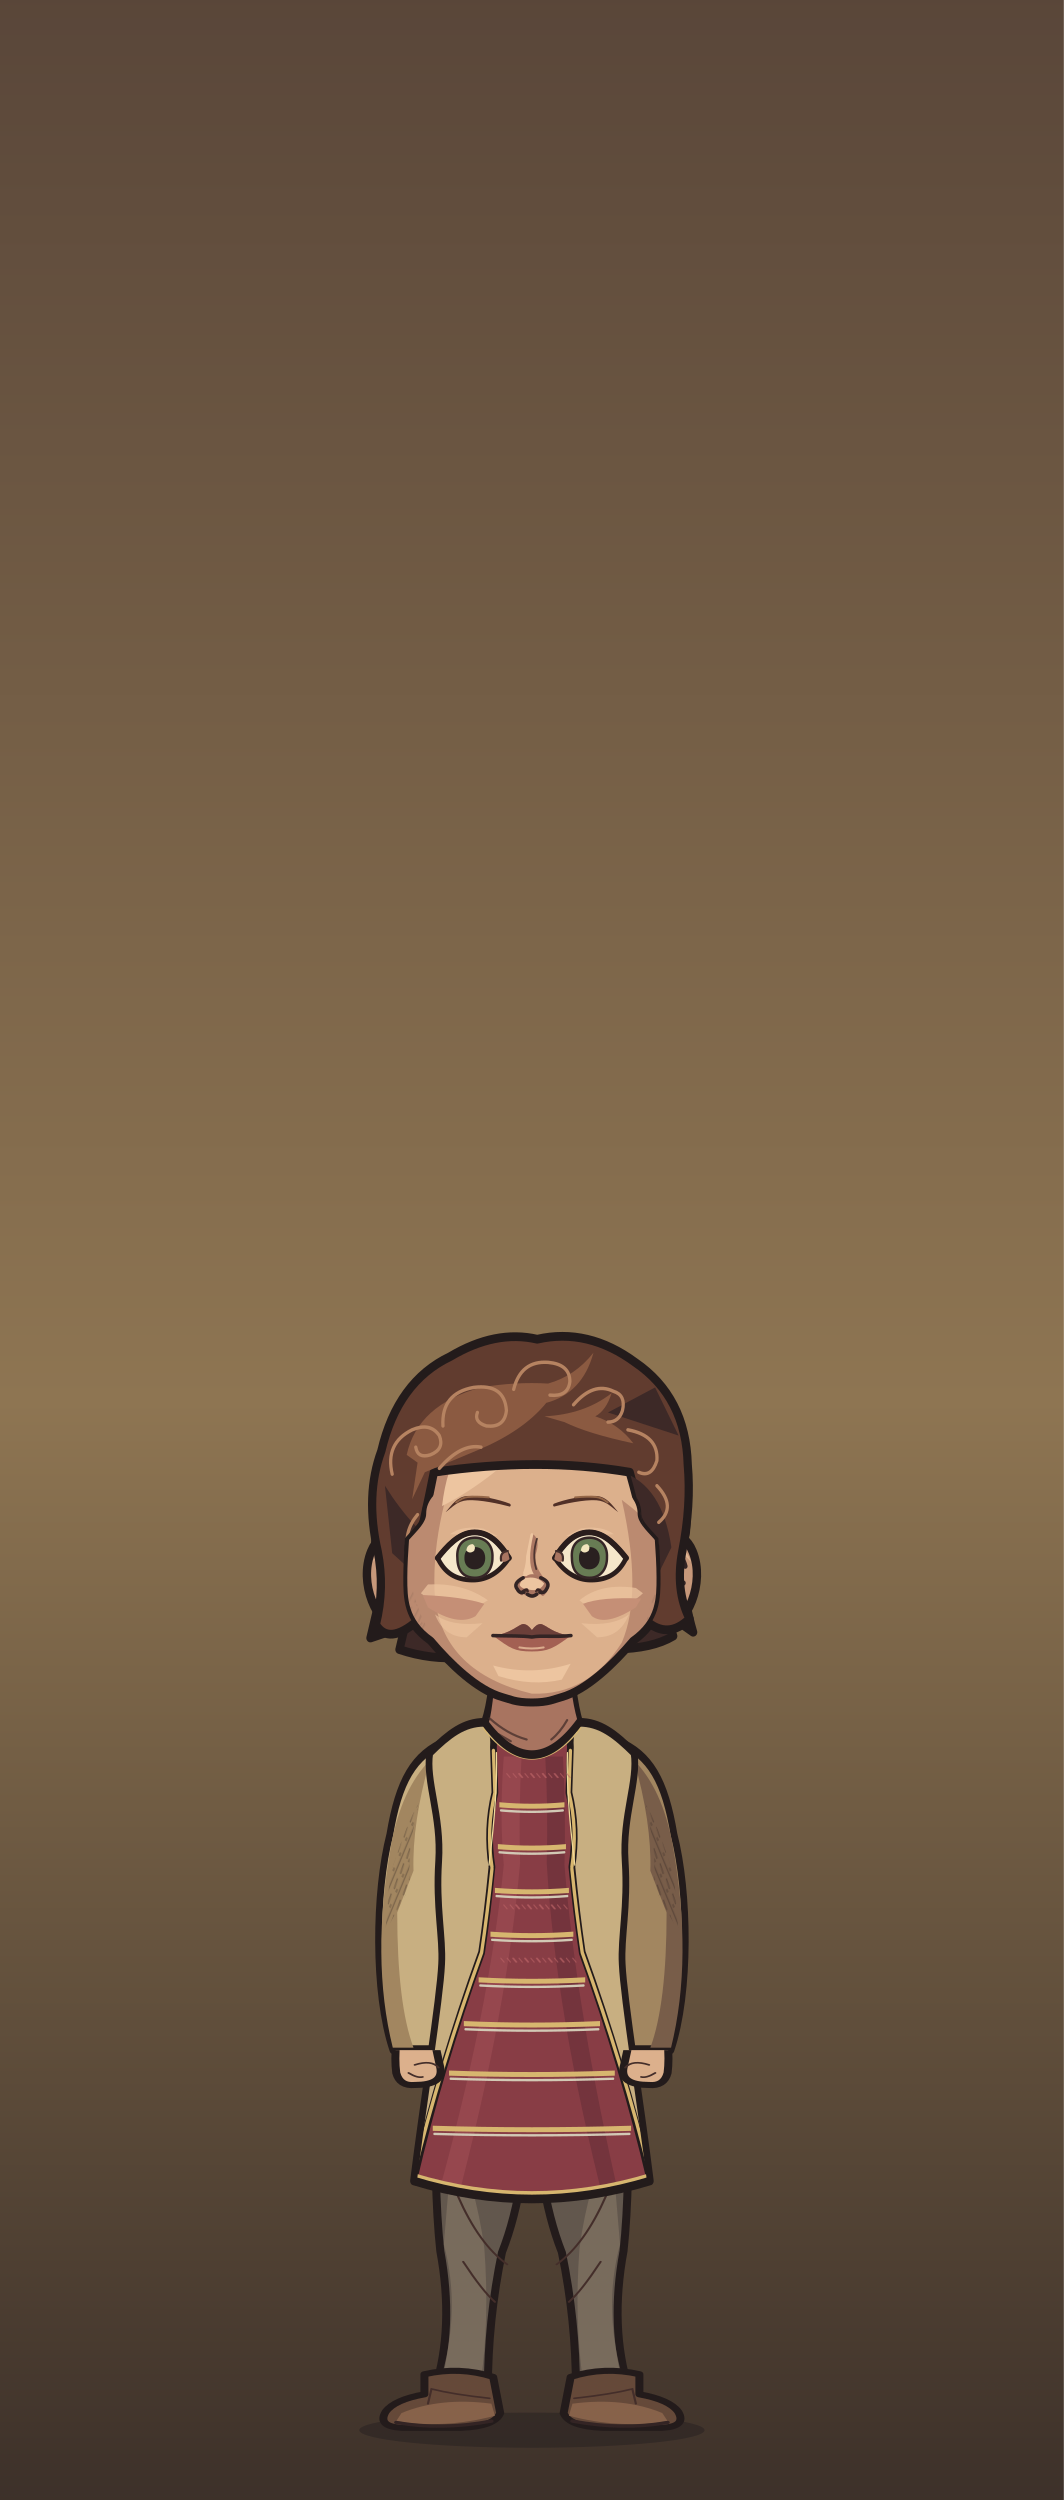
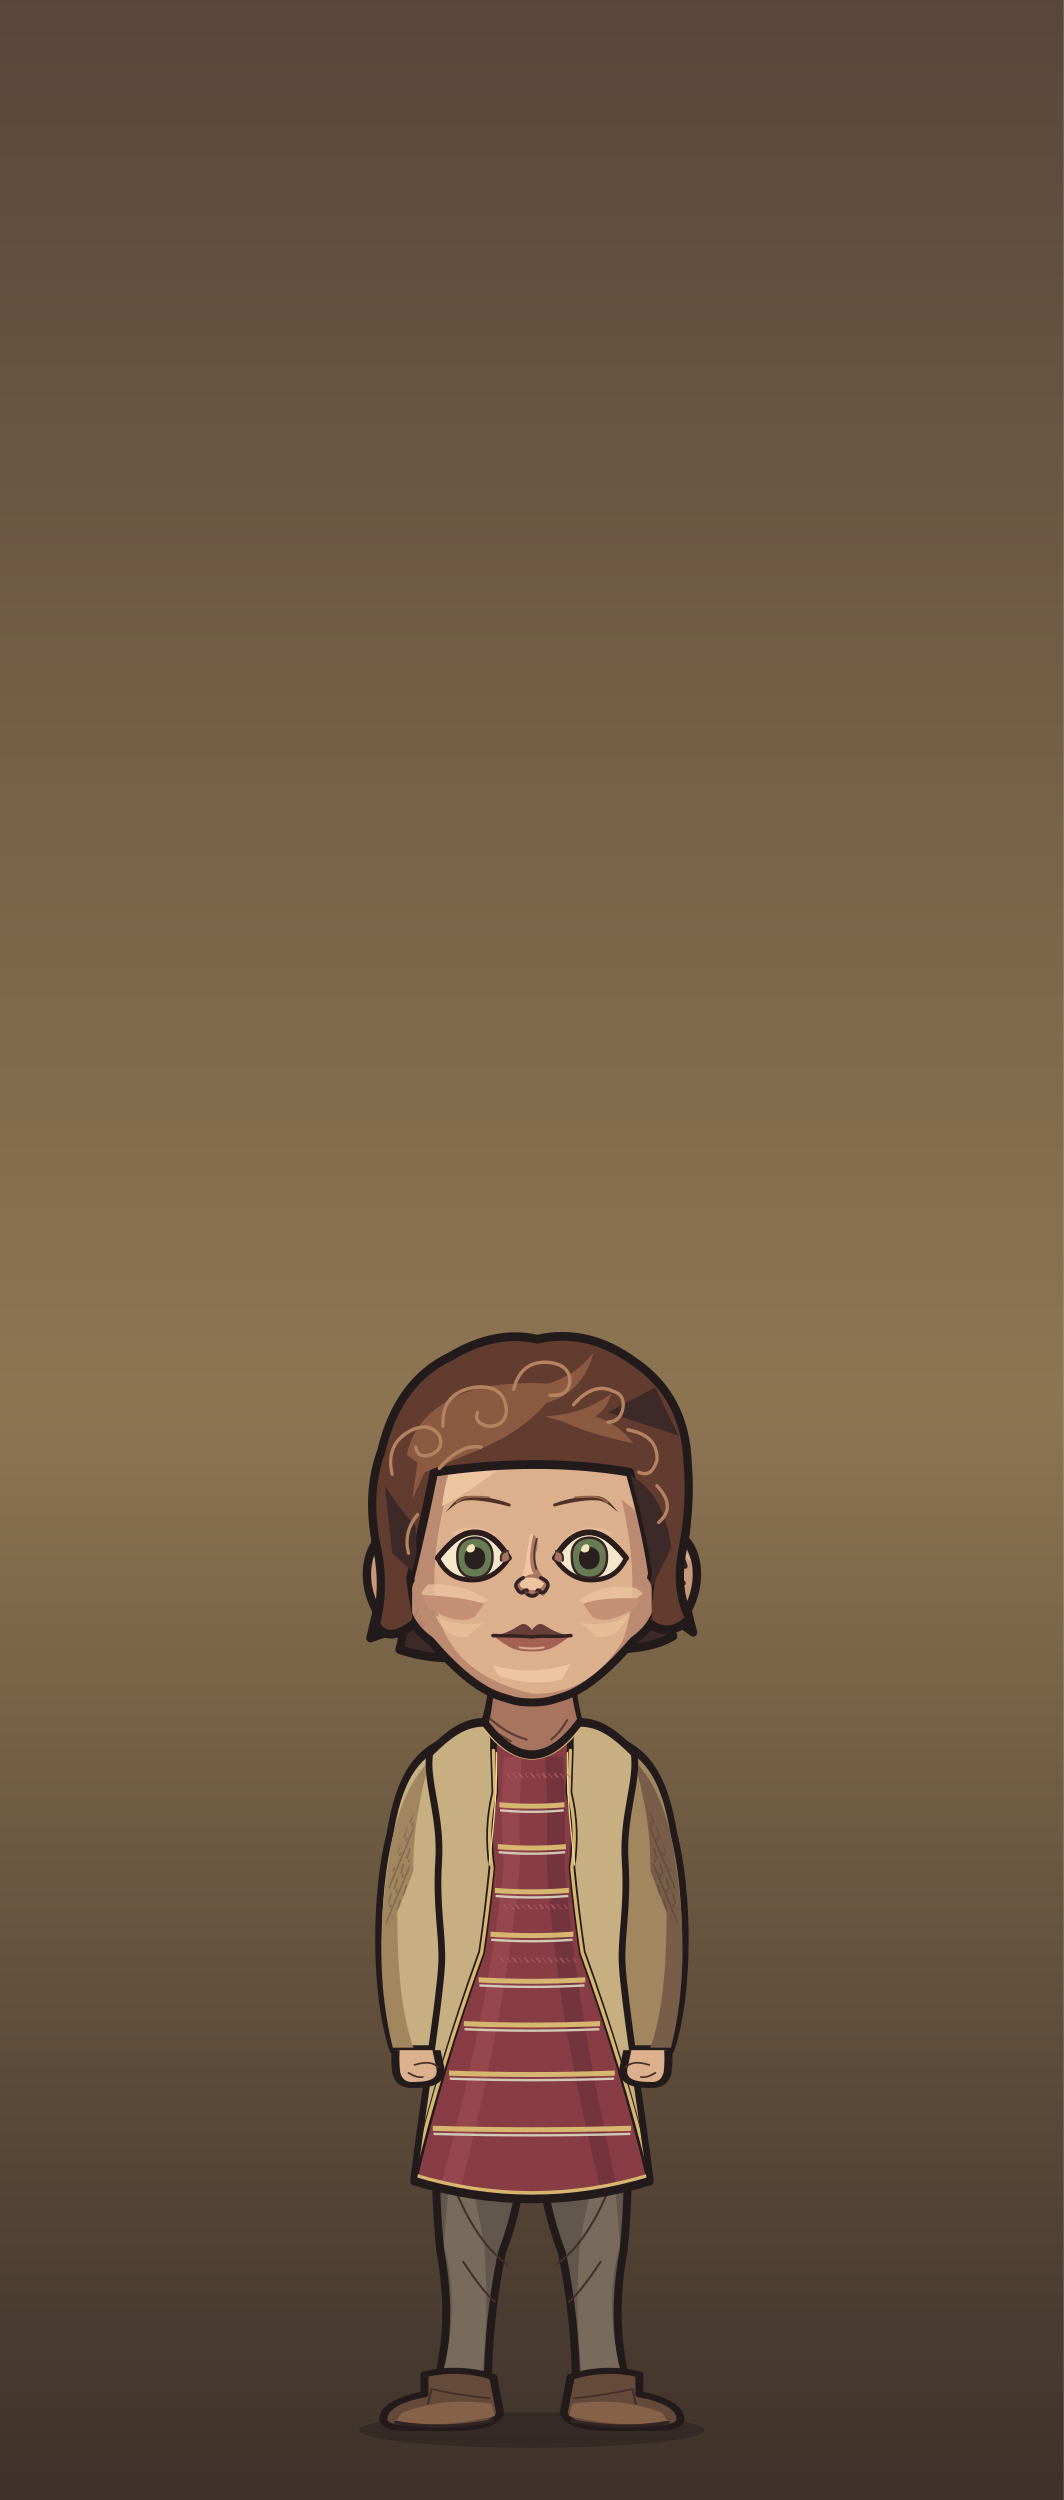
<svg xmlns="http://www.w3.org/2000/svg" xmlns:xlink="http://www.w3.org/1999/xlink" aria-labelledby="title" width="320" height="752" viewBox="0 0 320 752" role="img">
  <defs>
    <style>
      .edge {stroke:#231b1b;stroke-width:4.55;stroke-linecap:round;stroke-linejoin:round}
      .seam {fill:none;stroke:#332424;stroke-width:2.45;stroke-linecap:round;stroke-linejoin:round}
      .etch {fill:none;stroke:#442e2a;stroke-width:1.25;stroke-linecap:round}
      .hair-line {fill:none;stroke:#967661;stroke-width:1.45;stroke-linecap:round}
      .white {fill:#f5e7ca;stroke:#2a1d1c;stroke-width:2.65;stroke-linejoin:round}
      .label {fill:#efdfc1;font:600 20px Georgia,serif}
      .muted {fill:#b8aa96;font:13px 'Segoe UI',sans-serif}
      .section {fill:#dcbb8e;font:600 14px 'Segoe UI',sans-serif}
    </style>
    <linearGradient id="umber" x2="0" y2="1" gradientUnits="objectBoundingBox">
      <stop stop-color="#594639" />
      <stop offset=".56" stop-color="#8e7552" />
      <stop offset="1" stop-color="#3c3029" />
    </linearGradient>
    <linearGradient id="ash" x2="0" y2="1" gradientUnits="objectBoundingBox">
      <stop stop-color="#3b423d" />
      <stop offset=".56" stop-color="#7a7d67" />
      <stop offset="1" stop-color="#242b28" />
    </linearGradient>
    <linearGradient id="rose" x2="0" y2="1" gradientUnits="objectBoundingBox">
      <stop stop-color="#51404a" />
      <stop offset=".56" stop-color="#8a6972" />
      <stop offset="1" stop-color="#372c33" />
    </linearGradient>
    <pattern id="paper-grain" width="63" height="57" patternUnits="userSpaceOnUse">
      <path d="M1 16l2-1m21-4 5-2m16 7 6-1M12 32l3-1m16 11 4-1m20-14 4 1M4 51l5-1m41 0 9-2" fill="none" stroke="#231a1b" stroke-width=".85" opacity=".19" />
      <path d="M4 5l9-1m29 2 2-1M1 40l4-1m12 9 1-1m21-23 4-1m9 12 5-2" fill="none" stroke="#f0dbb5" stroke-width=".85" opacity=".23" />
      <path d="M16 19h.6m13-3h.7m28 6h.7m-39 15h.6m23 4h.6m-12 11h.7m29-39h.7" fill="none" stroke="#21191a" stroke-width="1.2" opacity=".28" stroke-linecap="round" />
    </pattern>
    <pattern id="ink-lines" width="7" height="9" patternUnits="userSpaceOnUse" patternTransform="rotate(28)">
      <path d="M1 -2V10m2.8-8 .6 6m1.9-1v5" stroke="#271d1d" stroke-width=".95" fill="none" opacity=".65" />
    </pattern>
    <radialGradient id="vignette" cx=".5" cy=".39" r=".72">
      <stop offset=".47" stop-color="#20191c" stop-opacity="0" />
      <stop offset="1" stop-color="#20191c" stop-opacity=".48" />
    </radialGradient>
    <g id="firs" fill="currentColor">
      <path d="M10 439Q15 379 12 300L9 220 15 146 15 54 19 80 21 147 28 230 25 326 29 439Z" />
      <path d="M17 169Q27 174 45 174L57 169 49 179 27 187 17 185                M18 194Q29 196 52 192L63 183 56 194 26 205 16 207                M15 225Q46 230 67 218L77 206 71 223 42 238 18 241                M17 252Q48 255 78 245L91 230 84 249 52 266 20 269                M14 282Q40 281 71 278L88 261 84 281 57 291 19 298                M19 312Q43 316 69 310L88 299 84 310 58 322 22 325" />
      <path d="M6 312 0 315V284L11 285M0 266 13 270V250L0 249M0 220 15 221 15 206 0 202                M0 180 16 181V167L0 165M0 141 15 150V138L0 133M0 112 17 127V118L0 104" />
      <path d="M64 440Q55 380 58 324L59 258 63 217 68 222 65 266 68 328 76 440Z                M63 291Q78 294 89 282L100 267 96 283 81 301 62 307                M63 323Q80 323 106 304L98 321 68 339                M63 316Q44 306 37 293L41 307 64 329Z" />
    </g>
    <g id="brambles" fill="none" stroke="currentColor" stroke-linecap="round" stroke-linejoin="round">
      <path stroke-width="3.8" d="M9 440Q13 401 21 380T26 333m-8 57Q39 375 43 352m-28 46Q6 377 0 376M41 440Q41 402 63 385m-20 44q26-6 39-30" />
      <path stroke-width="2" d="M23 364l14-13m-12 4-7-15m20 29 17-4m-15-1 1-11m13 49 2-17m2 14 18-5m-34 32q-12-10-17-10" />
    </g>
    <g id="night-scratches" fill="none" stroke="currentColor" stroke-width="1.2" stroke-linecap="round">
      <path d="M16 113q32-11 54-8m-30 9 16-3m184-40q19-4 44 1m-11 7 19 4                M24 335q33-3 68-16m-44 16 26-4m164-9q31 5 60-3m-39 8 38-3                M27 391q22-6 52-5m168 14q28-8 57-8m-40 11 24-4                M55 178l18-6m177 36 17 3m-12-4 17-1" />
    </g>
    <g id="shirt-setting">
      <rect width="320" height="440" fill="url(#umber)" />
      <path d="M50 217q24 8 64 1l-15 7-56 6m176-90q39-13 70-5l-26 4 28 2-64 6" fill="#856c54" opacity=".5" />
      <use xlink:href="#firs" style="color:#342827" opacity=".52" transform="translate(-26 8)" />
      <use xlink:href="#firs" style="color:#413128" opacity=".58" transform="translate(340 101) scale(-1 .81)" />
      <use xlink:href="#night-scratches" style="color:#dfbb87" opacity=".28" />
      <use xlink:href="#brambles" style="color:#291f22" opacity=".71" />
      <rect width="320" height="440" fill="url(#vignette)" />
      <rect width="320" height="440" fill="url(#paper-grain)" />
    </g>
    <g id="armor-setting">
      <rect width="320" height="440" fill="url(#ash)" />
      <path d="M42 173q49-4 68 3l-43 6 25 3-49 4m151 35q47 10 104-6l-26 14-62 8Z" fill="#707764" opacity=".48" />
      <use xlink:href="#firs" style="color:#27312c" opacity=".64" transform="translate(-36 30)" />
      <use xlink:href="#firs" style="color:#303833" opacity=".75" transform="translate(324 45) scale(-.86 1.03)" />
      <use xlink:href="#brambles" style="color:#252a27" opacity=".62" transform="translate(319 10) scale(-1 1)" />
      <use xlink:href="#night-scratches" style="color:#d8d8a9" opacity=".28" transform="translate(-2 21)" />
      <rect width="320" height="440" fill="url(#vignette)" />
      <rect width="320" height="440" fill="url(#paper-grain)" />
    </g>
    <g id="woman-setting">
      <rect width="320" height="440" fill="url(#rose)" />
      <path d="M44 235q40-4 76-1l-20 6-36 2 19 3-44 5m183-50q35 3 60-3l-24 9-31 2" fill="#775d65" opacity=".6" />
      <use xlink:href="#firs" style="color:#3b2b34" opacity=".58" transform="translate(-20 84) scale(.86 .91)" />
      <use xlink:href="#firs" style="color:#3d2e39" opacity=".68" transform="translate(327 54) scale(-.85 .98)" />
      <path d="M300 440q-2-82-6-173l-9-103 7-35 12 42 9 98 7 171Z                M294 195q-10-18-25-24l-15-1 13-4 11 2 18 15                M285 162q-13-22-34-27l-7 4 7-11 17 4 20 17                M303 242q-18-23-36-27l-13 3 15-9 11 2 21 15" fill="#3a2b33" opacity=".64" />
      <use xlink:href="#brambles" style="color:#2d2229" opacity=".8" transform="translate(12 6)" />
      <use xlink:href="#night-scratches" style="color:#e1b8a8" opacity=".28" transform="translate(0 7)" />
      <rect width="320" height="440" fill="url(#vignette)" />
      <rect width="320" height="440" fill="url(#paper-grain)" />
    </g>
    <pattern id="mail-rings" width="14" height="13" patternUnits="userSpaceOnUse" patternTransform="rotate(-7)">
      <path d="M-1 2q3-3 6 0 1 3-2 5Q0 8-1 5M6 2q3-3 6 0 1 3-2 5Q7 8 6 5M3 8q3-3 6 0 1 3-2 5-3 1-4-2M10 8q3-3 6 0" fill="none" stroke="#2d2c28" stroke-width="1.6" stroke-linecap="round" />
      <path d="M-.5 4q1.5-2 3-1m5 1q1.4-2 3-1M4 10q1.5-2 3-1m4 1q1.4-2 3-1" fill="none" stroke="#9a9b87" stroke-width="1.12" opacity=".78" stroke-linecap="round" />
    </pattern>
    <pattern id="armor-plates" width="47" height="24" patternUnits="userSpaceOnUse" patternTransform="translate(4 4) rotate(2)">
      <path d="M1 0l21 .7 1 18-3 3-17-1-1-4Zm24 1 19-1 2 15-3 7-19-2Z" fill="#85867a" stroke="#352e2a" stroke-width="1.75" stroke-linejoin="round" />
      <path d="M2 2l18 .2-.2 4L5 7 4 17Zm24 0 16-1 1 4-14 2-3 10Z" fill="#a9a58d" />
      <path d="M19 4l4 14-3 3-16-1 13-4Zm22 2 4 10-2 5-17-1 13-4Z" fill="#62655f" />
      <path d="M7 7l1-.5m6 12 3-2m16-7 5-1m-7 5 4-2" fill="none" stroke="#d0c0a0" stroke-width=".9" opacity=".76" />
      <path d="M6 12q2-2 2.7 1-1 2.2-2.7.5Zm12 1q1.8-2 2.4.6-1 2.6-2.5.8Zm11 1q1-2.2 2.8-1-.2 2.9-2.8 2.1Zm12-2q2.2-1.4 2.3.8-1 2.3-2.3.5Z" fill="#3c342d" />
    </pattern>
    <clipPath id="portrait-frame">
      <rect width="320" height="752" />
    </clipPath>
    <clipPath id="wardrobe-torso-mask">
      <path d="M128 273 C114 273 104 279 91 289 C88 304 99 322 97 346 C95 370 100 386 99 400 C98 418 86 476 80 514 Q160 533 240 514 C234 476 222 418 221 400 C220 386 225 370 223 346 C221 322 232 304 229 289 C216 279 206 273 192 273 Q160 307 128 273Z" />
    </clipPath>
    <clipPath id="wardrobe-sleeve-mask">
      <path d="M102 283 C80 290 70 304 64 332 C54 362 53 415 66 445 H96 Q120 406 120 336Z" />
    </clipPath>
    <clipPath id="face-shape-clip">
      <path d="M 160 67 C 199 67 226 84 230 128 C 231 143 233 164 233 177 C 233 189 233 202 217.5 213 C 206.53 226 191.02 241 176.72 245 C 172.72 246 169.68 248 160 248 C 150.32 248 147.28 246 143.28 245 C 128.98 241 113.47 226 102.5 213 C 87 202 87 189 87 177 C 87 164 89 143 90 128 C 94 84 121 67 160 67 Z" />
    </clipPath>
    <clipPath id="face-features-eye-left">
      <path d="M-21 0 C-16 -6 -9 -14 0 -14 C9 -14 15 -7 19.5 0 C14 8 7 12 -1 12 C-11 12 -17 8 -21 0Z" />
    </clipPath>
    <clipPath id="face-features-eye-right">
      <path d="M-21 0 C-16 -6 -9 -14 0 -14 C9 -14 15 -7 19.5 0 C14 8 7 12 -1 12 C-11 12 -17 8 -21 0Z" />
    </clipPath>
    <clipPath id="face-features-nose-bridge">
      <path d="M154 144H167V179L172 185V187H149V185L154 179Z" />
    </clipPath>
    <mask id="hair-face-opening" maskUnits="userSpaceOnUse" x="0" y="0" width="320" height="440">
      <rect fill="white" x="0" y="0" width="320" height="440" />
      <g clip-path="url(#face-shape-clip)">
-         <path d="M220 140.782C220 125.782 197 115.782 160 115.782S100 125.782 100 140.782C100 150.782 81 158 81 176V300H239V176C239 158 220 150.782 220 140.782Z" fill="black" />
+         <path d="M109.2 138.2C114.75 133.872 117.5 129.382 123.5 128.982C130.5 128.582 141.5 130.982 149 133.372Q160 141.372 171 133.372C178.5 130.982 189.5 128.582 196.5 128.982C202.5 129.382 205.25 133.872 210.8 138.2C210.8 147.2 216.9 149 216.9 166C216.9 175 228 175 228 184V300H92V184C92 175 103.1 175 103.1 166C103.1 149 109.2 147.2 109.2 138.2Z" fill="black" />
      </g>
    </mask>
    <clipPath id="hair-crown-clip">
      <path d="M97 198q-16 13-23 2 5-19 1-38-7-29 2-52 9-36 38-49 25-14 48-9 28-6 54 12 28 18 29 53 2 21-3 45-4 20 4 35-12 11-24 1Q226 172 226.5 174Q223 151 214 121Q164 113 106 121Q101 145 93 176Q94 185 97 198Z" />
    </clipPath>
    <clipPath id="full-costume-hands-clip">
      <rect x="0" y="447" width="320" height="305" />
    </clipPath>
  </defs>
  <rect width="320" height="752" fill="url(#umber)" />
  <g data-part="child-figure" transform="translate(160 731) scale(0.53) translate(-160 -661)">
    <g data-part="full-costume">
      <ellipse cx="160" cy="661" rx="98" ry="10" fill="#261f20" opacity=".5" />
      <g transform="matrix(1 0 0 .76 0 105.6)">
        <g>
          <path d="M106 469 L158 469 Q158 548 143 598 Q135 649 135 700 H105 Q116 654 108 597 Q104 548 106 469Z" fill="#62574d" class="edge" />
          <path d="M115 514 Q128 546 133 595 Q136 649 131 694 H108Q120 641 110 592Z" fill="#8c7c69" opacity=".53" />
          <path d="M118 556Q130 592 146 607 M121 605Q132 627 139 635" class="etch" />
          <g transform="translate(0 0)">
            <path d="M99 689Q119 683 138 691L142 718Q139 728 120 729H86Q72 728 77 717Q82 708 99 704Z" fill="#654939" class="edge" />
            <path d="M86 718Q108 706 137 711L139 720Q110 730 83 724Z" fill="#87624a" />
            <path d="M101 711L103 700Q115 704 136 707" class="etch" />
            <path d="M83 725Q108 731 137 724" class="seam" />
          </g>
        </g>
        <g transform="translate(320 0) scale(-1 1)">
          <path d="M106 469 L158 469 Q158 548 143 598 Q135 649 135 700 H105 Q116 654 108 597 Q104 548 106 469Z" fill="#62574d" class="edge" />
          <path d="M115 514 Q128 546 133 595 Q136 649 131 694 H108Q120 641 110 592Z" fill="#8c7c69" opacity=".53" />
          <path d="M118 556Q130 592 146 607 M121 605Q132 627 139 635" class="etch" />
          <g transform="translate(0 0)">
            <path d="M99 689Q119 683 138 691L142 718Q139 728 120 729H86Q72 728 77 717Q82 708 99 704Z" fill="#654939" class="edge" />
            <path d="M86 718Q108 706 137 711L139 720Q110 730 83 724Z" fill="#87624a" />
            <path d="M101 711L103 700Q115 704 136 707" class="etch" />
            <path d="M83 725Q108 731 137 724" class="seam" />
          </g>
        </g>
      </g>
    </g>
    <g clip-path="url(#portrait-frame)">
      <g id="hair-back" transform="matrix(1.029 0 0 1.094 -4.706 -15.059)">
        <path d="M104 96q-25 16-27 45-7 21 0 42l-6 24 19-6-3 12q35 11 69-6 59 12 82-1l-4-12 15 10q-9-29-4-52 4-39-23-58Z" fill="#3d2927" class="edge" />
      </g>
      <g data-part="neck">
        <g id="face-shape-neck">
          <path d="M 139 219 Q 138 249 132 263 Q 125 270 109 278 L 126 301 194 301 211 278 Q 195 270 188 263 Q 183 250 181 219 Z" fill="#d0a282" class="edge" />
          <path d="M 139 224 181 224 Q 182 247 187 262 Q 178 275 160 277 Q 142 275 134 266 Q 139 249 139 224 Z" fill="#a87460" />
          <path d="M 136 257 q 10 9 21 12 m -16 -3 7 4 m 32 -12 q -4 7 -9 11" class="etch" opacity=".75" />
        </g>
      </g>
      <g data-part="wardrobe" transform="matrix(0.84 0 0 1.08 25.6 -35.6)">
        <g id="wardrobe-outfit-castile_royal_pellote" data-outfit="castile_royal_pellote">
          <path d="M102 283 C80 290 70 304 64 332 C54 362 53 415 66 445 H96 Q120 406 120 336Z" fill="#c8af81" class="edge" />
          <g data-part="sleeve-left" clip-path="url(#wardrobe-sleeve-mask)">
            <path d="M65 337 Q72 308 91 293 Q79 326 80 351 L69 373 Q69 421 80 444 H66 Q51 397 65 337Z" fill="#a28660" />
            <path d="M64 354 Q75 326 84 315 Q75 342 78 359 L61 383Z" fill="url(#ink-lines)" opacity=".44" />
          </g>
          <g transform="translate(320 0) scale(-1 1)">
            <path d="M102 283 C80 290 70 304 64 332 C54 362 53 415 66 445 H96 Q120 406 120 336Z" fill="#a28660" class="edge" />
            <g data-part="sleeve-right" clip-path="url(#wardrobe-sleeve-mask)">
              <path d="M65 337 Q72 308 91 293 Q79 326 80 351 L69 373 Q69 421 80 444 H66 Q51 397 65 337Z" fill="#785d49" />
              <path d="M64 354 Q75 326 84 315 Q75 342 78 359 L61 383Z" fill="url(#ink-lines)" opacity=".44" />
            </g>
          </g>
          <path d="M128 273 C114 273 104 279 91 289 C88 304 99 322 97 346 C95 370 100 386 99 400 C98 418 86 476 80 514 Q160 533 240 514 C234 476 222 418 221 400 C220 386 225 370 223 346 C221 322 232 304 229 289 C216 279 206 273 192 273 Q160 307 128 273Z" fill="#c8af81" />
          <g data-part="torso" clip-path="url(#wardrobe-torso-mask)">
            <path d="M128 273 Q160 305 192 273 Q185 276 186 286 L185 310 Q191 329 187 349 Q190 373 194 394 Q222 454 240 514 Q160 533 80 514 Q98 454 126 394 Q130 373 133 349 Q129 329 135 310 L134 286 Q135 276 128 273Z" fill="#883d45" class="edge" />
            <path d="M141 291 Q138 322 141 348 Q131 426 95 526 L109 526 Q143 426 152 347 Q151 319 153 291Z" fill="#bb6366" opacity=".27" />
            <path d="M181 291 Q183 323 182 348 Q190 425 220 526 L209 526 Q176 426 170 347 Q171 318 169 291Z" fill="#481f29" opacity=".31" />
            <path d="M128 276 Q160 307 192 276 M186 288 L185 310 Q191 329 187 349 M134 288 L135 310 Q129 329 133 349 M133 350 Q130 373 126 394 Q98 454 80 511 M187 350 Q190 373 194 394 Q222 454 240 511 M80 511 Q160 530 240 511" fill="none" stroke="#d7b66f" stroke-width="2.25" stroke-linecap="round" stroke-linejoin="round" />
            <path d="M130 278 Q160 304 190 278 M184 289 Q183 311 189 348 M136 289 Q137 311 131 348" fill="none" stroke="#f0d99b" stroke-width=".85" stroke-linecap="round" />
            <path d="M138 315 Q160 316.6 182 315 L182 317.7 Q160 319.1 138 317.7Z" fill="#d7b66f" />
            <path d="M139 319.3 Q160 320.8 181 319.3" fill="none" stroke="#d2c9b5" stroke-width="1.25" stroke-linecap="round" />
            <path d="M137 337 Q160 338.6 183 337 L183 339.7 Q160 341.1 137 339.7Z" fill="#d7b66f" />
            <path d="M138 341.3 Q160 342.8 182 341.3" fill="none" stroke="#d2c9b5" stroke-width="1.25" stroke-linecap="round" />
            <path d="M135 360 Q160 361.6 185 360 L185 362.7 Q160 364.1 135 362.7Z" fill="#d7b66f" />
            <path d="M136 364.3 Q160 365.8 184 364.3" fill="none" stroke="#d2c9b5" stroke-width="1.25" stroke-linecap="round" />
            <path d="M132 383 Q160 384.6 188 383 L188 385.7 Q160 387.1 132 385.7Z" fill="#d7b66f" />
            <path d="M133 387.3 Q160 388.8 187 387.3" fill="none" stroke="#d2c9b5" stroke-width="1.25" stroke-linecap="round" />
            <path d="M124 407 Q160 408.6 196 407 L196 409.7 Q160 411.1 124 409.7Z" fill="#d7b66f" />
            <path d="M125 411.3 Q160 412.8 195 411.3" fill="none" stroke="#d2c9b5" stroke-width="1.25" stroke-linecap="round" />
            <path d="M114 430 Q160 431.6 206 430 L206 432.7 Q160 434.1 114 432.7Z" fill="#d7b66f" />
            <path d="M115 434.3 Q160 435.8 205 434.3" fill="none" stroke="#d2c9b5" stroke-width="1.25" stroke-linecap="round" />
            <path d="M104 456 Q160 457.6 216 456 L216 458.7 Q160 460.1 104 458.7Z" fill="#d7b66f" />
            <path d="M105 460.3 Q160 461.8 215 460.3" fill="none" stroke="#d2c9b5" stroke-width="1.25" stroke-linecap="round" />
            <path d="M93 485 Q160 486.6 227 485 L227 487.7 Q160 489.1 93 487.7Z" fill="#d7b66f" />
            <path d="M94 489.3 Q160 490.8 226 489.3" fill="none" stroke="#d2c9b5" stroke-width="1.25" stroke-linecap="round" />
            <path d="M143 300l2.2 2m2.1 -2 2.2 2m2.1 -2 2.2 2" fill="none" stroke="#bb6366" stroke-width=".72" opacity=".58" stroke-linecap="round" />
            <path d="M151 300l2.2 2m2.1 -2 2.2 2m2.1 -2 2.2 2" fill="none" stroke="#bb6366" stroke-width=".72" opacity=".58" stroke-linecap="round" />
            <path d="M159 300l2.2 2m2.1 -2 2.2 2m2.1 -2 2.2 2" fill="none" stroke="#bb6366" stroke-width=".72" opacity=".58" stroke-linecap="round" />
            <path d="M167 300l2.2 2m2.1 -2 2.2 2m2.1 -2 2.2 2" fill="none" stroke="#bb6366" stroke-width=".72" opacity=".58" stroke-linecap="round" />
            <path d="M175 300l2.2 2m2.1 -2 2.2 2m2.1 -2 2.2 2" fill="none" stroke="#bb6366" stroke-width=".72" opacity=".58" stroke-linecap="round" />
            <path d="M141 369l2.2 2m2.1 -2 2.2 2m2.1 -2 2.2 2" fill="none" stroke="#bb6366" stroke-width=".72" opacity=".58" stroke-linecap="round" />
            <path d="M149 369l2.2 2m2.1 -2 2.2 2m2.1 -2 2.2 2" fill="none" stroke="#bb6366" stroke-width=".72" opacity=".58" stroke-linecap="round" />
            <path d="M157 369l2.2 2m2.1 -2 2.2 2m2.1 -2 2.2 2" fill="none" stroke="#bb6366" stroke-width=".72" opacity=".58" stroke-linecap="round" />
            <path d="M165 369l2.2 2m2.1 -2 2.2 2m2.1 -2 2.2 2" fill="none" stroke="#bb6366" stroke-width=".72" opacity=".58" stroke-linecap="round" />
            <path d="M173 369l2.2 2m2.1 -2 2.2 2m2.1 -2 2.2 2" fill="none" stroke="#bb6366" stroke-width=".72" opacity=".58" stroke-linecap="round" />
            <path d="M139 397l2.2 2m2.1 -2 2.2 2m2.1 -2 2.2 2" fill="none" stroke="#bb6366" stroke-width=".72" opacity=".58" stroke-linecap="round" />
            <path d="M147 397l2.2 2m2.1 -2 2.2 2m2.1 -2 2.2 2" fill="none" stroke="#bb6366" stroke-width=".72" opacity=".58" stroke-linecap="round" />
            <path d="M155 397l2.2 2m2.1 -2 2.2 2m2.1 -2 2.2 2" fill="none" stroke="#bb6366" stroke-width=".72" opacity=".58" stroke-linecap="round" />
            <path d="M163 397l2.2 2m2.1 -2 2.2 2m2.1 -2 2.2 2" fill="none" stroke="#bb6366" stroke-width=".72" opacity=".58" stroke-linecap="round" />
            <path d="M171 397l2.2 2m2.1 -2 2.2 2m2.1 -2 2.2 2" fill="none" stroke="#bb6366" stroke-width=".72" opacity=".58" stroke-linecap="round" />
            <path d="M179 397l2.2 2m2.1 -2 2.2 2m2.1 -2 2.2 2" fill="none" stroke="#bb6366" stroke-width=".72" opacity=".58" stroke-linecap="round" />
          </g>
          <path d="M128 273 C114 273 104 279 91 289 C88 304 99 322 97 346 C95 370 100 386 99 400 C98 418 86 476 80 514 Q160 533 240 514 C234 476 222 418 221 400 C220 386 225 370 223 346 C221 322 232 304 229 289 C216 279 206 273 192 273 Q160 307 128 273Z" fill="none" class="edge" />
        </g>
      </g>
      <g id="face-shape">
        <g id="face-shape-ears">
          <g transform="translate(97 179) scale(-1.046 1.19)">
            <path d="M -4 -15 C 7 -26 22 -25 27 -14 C 34 1 24 21 12 23 L -4 18 Z" fill="#c7987a" class="edge" />
            <path d="M 7 -15 C 16 -20 24 -16 26 -9 C 22 -14 16 -14 13 -11 L 10 -1 Z" fill="#edc5a0" opacity=".66" />
            <path d="M 23 -7 Q 20 -17 10 -11 L 7 2 M 22 1 Q 15 -2 11 6" class="seam" />
          </g>
          <g transform="translate(223 179) scale(1.046 1.19)">
            <path d="M -4 -15 C 7 -26 22 -25 27 -14 C 34 1 24 21 12 23 L -4 18 Z" fill="#c7987a" class="edge" />
            <path d="M 7 -15 C 16 -20 24 -16 26 -9 C 22 -14 16 -14 13 -11 L 10 -1 Z" fill="#edc5a0" opacity=".66" />
            <path d="M 23 -7 Q 20 -17 10 -11 L 7 2 M 22 1 Q 15 -2 11 6" class="seam" />
          </g>
        </g>
        <path d="M 160 67 C 199 67 226 84 230 128 C 231 143 233 164 233 177 C 233 189 233 202 217.5 213 C 206.53 226 191.02 241 176.72 245 C 172.72 246 169.68 248 160 248 C 150.32 248 147.28 246 143.28 245 C 128.98 241 113.47 226 102.5 213 C 87 202 87 189 87 177 C 87 164 89 143 90 128 C 94 84 121 67 160 67 Z" fill="#dcb08c" />
        <g clip-path="url(#face-shape-clip)">
          <path d="M 70 141 Q 104 91 123 97 Q 102 148 105 189 Q 110 231 160 243 Q 192 244 211 214 Q 223 186 211 133 Q 235 151 250 174 L 250 265 70 265 Z" fill="#bb8a70" />
          <path d="M 109 136.5 Q 114 93 142 92 Q 173 83 195 101 Q 174 92 152 106 Q 130 126 109 136.5 Z" fill="#edc5a0" />
          <g transform="translate(160 0) scale(-1 1)">
            <path d="M 25 190 Q 39 180 59 181 L 63 186 Q 53 194 32 194 Z" fill="#edc5a0" opacity=".72" />
            <path d="M 27 192 Q 39 188 62 187 L 59 194 Q 42 205 32 199 Z" fill="#c58f76" />
            <path d="M 28 203 Q 46 205 55 198 Q 50 211 37 211 Z" fill="#edc5a0" opacity=".62" />
          </g>
          <g transform="translate(160 0) scale(1 1)">
            <path d="M 27 190 Q 39 180 59 183 L 63 186 Q 53 196 32 194 Z" fill="#edc5a0" opacity=".72" />
            <path d="M 29 192 Q 39 188 62 189 L 59 194 Q 42 205 34 199 Z" fill="#c58f76" />
            <path d="M 28 203 Q 46 205 55 198 Q 50 211 37 211 Z" fill="#edc5a0" opacity=".62" />
          </g>
          <path d="M 92 183 Q 99 211 120 232 L 132 247 119 248 Q 98 234 85 212 Z M 229 184 Q 224 217 203 241 L 193 250 209 247 Q 230 233 240 211 Z" fill="url(#ink-lines)" opacity=".14" />
          <path d="M 138 227 Q 160 233 182 226 L 177 235 Q 160 239 141 233 Z" fill="#edc5a0" />
        </g>
        <path d="M 160 67 C 199 67 226 84 230 128 C 231 143 233 164 233 177 C 233 189 233 202 217.5 213 C 206.53 226 191.02 241 176.72 245 C 172.72 246 169.68 248 160 248 C 150.32 248 147.28 246 143.28 245 C 128.98 241 113.47 226 102.5 213 C 87 202 87 189 87 177 C 87 164 89 143 90 128 C 94 84 121 67 160 67 Z" fill="none" class="edge" />
      </g>
      <g clip-path="url(#face-shape-clip)">
        <g data-part="eyes">
          <g transform="matrix(1 0 0 1.04 127.5 166)">
            <path d="M-14 -13 Q-7 -18 5 -16 L13 -12" fill="#edc5a0" opacity=".65" />
            <path d="M-21 0 C-16 -6 -9 -14 0 -14 C9 -14 15 -7 19.5 0 C14 8 7 12 -1 12 C-11 12 -17 8 -21 0Z" class="white" />
            <g clip-path="url(#face-features-eye-left)">
              <g transform="translate(0 0) scale(1 1)">
                <path d="M-9.8 0 C-10.4 -7 -6.6 -10.9 0 -11.1 C6.1 -11.2 10.5 -7 10.1 -.3 C10.2 5.9 6.4 11 0 10.8 C-6.1 10.7 -9.7 7.2 -9.8 0Z" fill="#687c54" stroke="#352526" stroke-width="1.4" />
                <path d="M-5.8 -.2C-5.9-3.8-3.5-6 .1-6 3.8-6 6-3.6 6 .1 6 3.9 3.3 6.3-.2 6.2-3.9 6.1-6 3.3-5.8-.2Z" fill="#2a2020" />
                <path d="M-4.7-4.1Q-4.4-7.4-1.1-7.6 .9-6.3-.3-3.9-2.9-2-4.7-4.1Z" fill="#f3e4bd" />
              </g>
            </g>
            <path d="M-21 0 C-16 -6 -9 -14 0 -14 C9 -14 15 -7 19.5 0" fill="none" stroke="#2a1d1c" stroke-width="3.15" stroke-linecap="round" />
            <path d="M18.8 -3.8 Q14.2 -3.4 15 1.4 Q16.5 3.2 19.8 .6Z" fill="#a87460" />
            <path d="M18.8 -3.8 Q14.2 -3.4 15 1.4" class="etch" />
          </g>
          <g transform="matrix(-1 0 0 1.04 192.5 166)">
            <path d="M-14 -13 Q-7 -18 5 -16 L13 -12" fill="#edc5a0" opacity=".65" />
            <path d="M-21 0 C-16 -6 -9 -14 0 -14 C9 -14 15 -7 19.5 0 C14 8 7 12 -1 12 C-11 12 -17 8 -21 0Z" class="white" />
            <g clip-path="url(#face-features-eye-right)">
              <g transform="translate(0 0) scale(-1 1)">
                <path d="M-9.8 0 C-10.4 -7 -6.6 -10.9 0 -11.1 C6.1 -11.2 10.5 -7 10.1 -.3 C10.2 5.9 6.4 11 0 10.8 C-6.1 10.7 -9.7 7.2 -9.8 0Z" fill="#687c54" stroke="#352526" stroke-width="1.4" />
                <path d="M-5.8 -.2C-5.9-3.8-3.5-6 .1-6 3.8-6 6-3.6 6 .1 6 3.9 3.3 6.3-.2 6.2-3.9 6.1-6 3.3-5.8-.2Z" fill="#2a2020" />
                <path d="M-4.7-4.1Q-4.4-7.4-1.1-7.6 .9-6.3-.3-3.9-2.9-2-4.7-4.1Z" fill="#f3e4bd" />
              </g>
            </g>
            <path d="M-21 0 C-16 -6 -9 -14 0 -14 C9 -14 15 -7 19.5 0" fill="none" stroke="#2a1d1c" stroke-width="3.15" stroke-linecap="round" />
            <path d="M18.8 -3.8 Q14.2 -3.4 15 1.4 Q16.5 3.2 19.8 .6Z" fill="#a87460" />
            <path d="M18.8 -3.8 Q14.2 -3.4 15 1.4" class="etch" />
          </g>
        </g>
        <g data-part="brows">
          <g transform="matrix(1 0 0 1 127.5 137)">
            <path d="M-16.5 3 C-12.75 -1.328 -10 -5.818 -4 -6.218 C3 -6.618 14 -4.218 20 -1.828 Q21 -1 20 -0.172 C14 -1.782 3 -4.182 -4 -3.782 C-10 -3.382 -12.75 0.328 -16.5 3Z" fill="#513027" />
            <path d="M-10.5 -2.55 Q-7 -5.3 -4 -5.6 Q1 -6.1 8 -5.4" fill="none" stroke="#956748" stroke-width="1.1" stroke-linecap="round" />
          </g>
          <g transform="matrix(-1 0 0 1 192.5 137)">
            <path d="M-16.5 3 C-12.75 -1.328 -10 -5.818 -4 -6.218 C3 -6.618 14 -4.218 20 -1.828 Q21 -1 20 -0.172 C14 -1.782 3 -4.182 -4 -3.782 C-10 -3.382 -12.75 0.328 -16.5 3Z" fill="#513027" />
            <path d="M-10.5 -2.55 Q-7 -5.3 -4 -5.6 Q1 -6.1 8 -5.4" fill="none" stroke="#956748" stroke-width="1.1" stroke-linecap="round" />
          </g>
        </g>
        <g data-part="nose" transform="translate(160 160) scale(.82 .82) translate(-160 -160)">
          <g clip-path="url(#face-features-nose-bridge)">
            <path d="M159 151 Q161 148 161 154 Q157 169 162 177 L158 183 152 182 Q156 174 156 166Z" fill="#edc5a0" />
            <path d="M161 151 Q166 155 162.5 165 Q161.5 174 170 183 L167 187 161 178 Q156.5 170 161 151Z" fill="#a87460" opacity=".93" />
            <path d="M163.5 154 Q160 165 163 175" class="etch" opacity=".9" />
          </g>
          <path d="M156 180 Q160 177 165 180 C167 180 166.09 180 168.5 182 Q172.5 186 170.5 190 Q167.5 196 166.09 192 Q160 197 153.91 192 Q153.5 195 149.5 190 Q147.5 186 151.5 183 Q154 179 156 180Z" fill="#a87460" />
          <path d="M157 181 Q164 180 168.5 185 Q165.95 190 160 189.5 Q152.775 189 151.5 186 Q153 181 157 181Z" fill="#edc5a0" />
          <path d="M153.91 181 Q146.5 185 150.0 189 Q151.5 192 154.5 191 M166.09 181 Q173.5 184 170.0 189 Q168.5 192 165.5 191" class="seam" />
          <path d="M152.65 190 q5.25 -4 5.25 1 q-5.25 -1 -5.25 -1Z M162.1 191 q1 -5 5.25 -1 q-2 0 -5.25 1Z" fill="#3b2524" />
          <path d="M156.8 192.3 Q160.25 195 163.3 192.3" class="seam" />
        </g>
        <g data-part="mouth" transform="translate(160 160) scale(.82 .82) translate(-160 -160)">
          <path d="M133 221 C145.15 220 151 213 154 213 Q157 213 160 217.2 Q163 213 166 213 C169 213 174.85 220 187 221 C174.85 230 171 232 160 232 C148 232 145.15 230 133 221Z" fill="#a36053" />
          <path d="M133 221 C145.15 220 151 213 154 213 Q157 213 160 217.2 Q163 213 166 213 C169 213 174.85 220 187 221 C174.85 222.25 167 220.7 160 222 C153 221 145.15 221.4 133 221Z" fill="#56322f" opacity=".72" />
          <path d="M133 221 C145.15 221.4 153 221 160 222 C167 220.7 174.85 222.25 187 221" class="seam" />
          <path d="M151.36 229.2 Q160 230.7 168.1 229.2" fill="none" stroke="#edc5a0" stroke-width="1.4" stroke-linecap="round" opacity=".76" />
        </g>
      </g>
      <g id="hair-front">
        <g mask="url(#hair-face-opening)">
          <g transform="matrix(1.029 0 0 1.094 -4.706 -15.059)">
            <path d="M97 198q-16 13-23 2 5-19 1-38-7-29 2-52 9-36 38-49 25-14 48-9 28-6 54 12 28 18 29 53 2 21-3 45-4 20 4 35-12 11-24 1Q226 172 226.5 174Q223 151 214 121Q164 113 106 121Q101 145 93 176Q94 185 97 198Z" fill="#613c2f" class="edge" />
            <g clip-path="url(#hair-crown-clip)">
              <path d="M91 112q6-26 41-35 19-3 37-2 15-4 25-16-6 21-26 26-13 15-39 25l-28 11-7 14 3-19Zm76-20q22-1 37-12-3 9-9 12 13 4 21 14-25-5-38-11Z" fill="#8b5a41" />
              <path d="M79 128q8 12 17 21l1 26-14-12Zm123-38 26-13 13 25Z M210 121q22 7 27 39l-11 21Z" fill="#3d2927" />
              <path d="M83 122q-4-16 11-23 10-4 15 3 3 7-5 10-7 2-8-4M111 97q-1-17 17-20 17-2 18 12-1 9-11 8-7-2-5-7M150 78q4-15 19-14 12 1 12 10-1 8-11 7M183 86q11-12 22-7 7 2 5 10-2 6-8 6M213 99q17 3 16 16-3 9-10 6M229 128q11 11 1 19M109 119q12-13 23-11M97 143q-8 9-5 20" fill="none" stroke="#b68361" stroke-width="1.8" stroke-linecap="round" stroke-linejoin="round" />
            </g>
-             <g clip-path="url(#hair-crown-clip)">
-               <g transform="matrix(0.971 0 0 0.914 4.571 13.763)" clip-path="url(#face-shape-clip)">
-                 <path d="M220 140.782C220 125.782 197 115.782 160 115.782S100 125.782 100 140.782C100 150.782 81 158 81 176V300H239V176C239 158 220 150.782 220 140.782Z" fill="none" class="edge" />
-               </g>
-             </g>
          </g>
        </g>
      </g>
    </g>
    <g data-part="handheld-equipment">
      <g transform="matrix(1 0 0 .76 0 105.6)">
        <g data-part="hands" clip-path="url(#full-costume-hands-clip)">
          <g>
            <path d="M83 441 Q82 454 83 464 Q85 474 93.5 473Q110 473 108 460 L105 442Z" fill="#dcb08c" class="edge" data-part="hand" />
            <path d="M93.5 458Q103 454 107 460 M90 464q5 4 8 3" class="etch" />
          </g>
          <g transform="translate(320 0) scale(-1 1)">
            <path d="M83 441 Q82 454 83 464 Q85 474 93.5 473Q110 473 108 460 L105 442Z" fill="#dcb08c" class="edge" data-part="hand" />
            <path d="M93.5 458Q103 454 107 460 M90 464q5 4 8 3" class="etch" />
          </g>
        </g>
      </g>
    </g>
  </g>
</svg>
